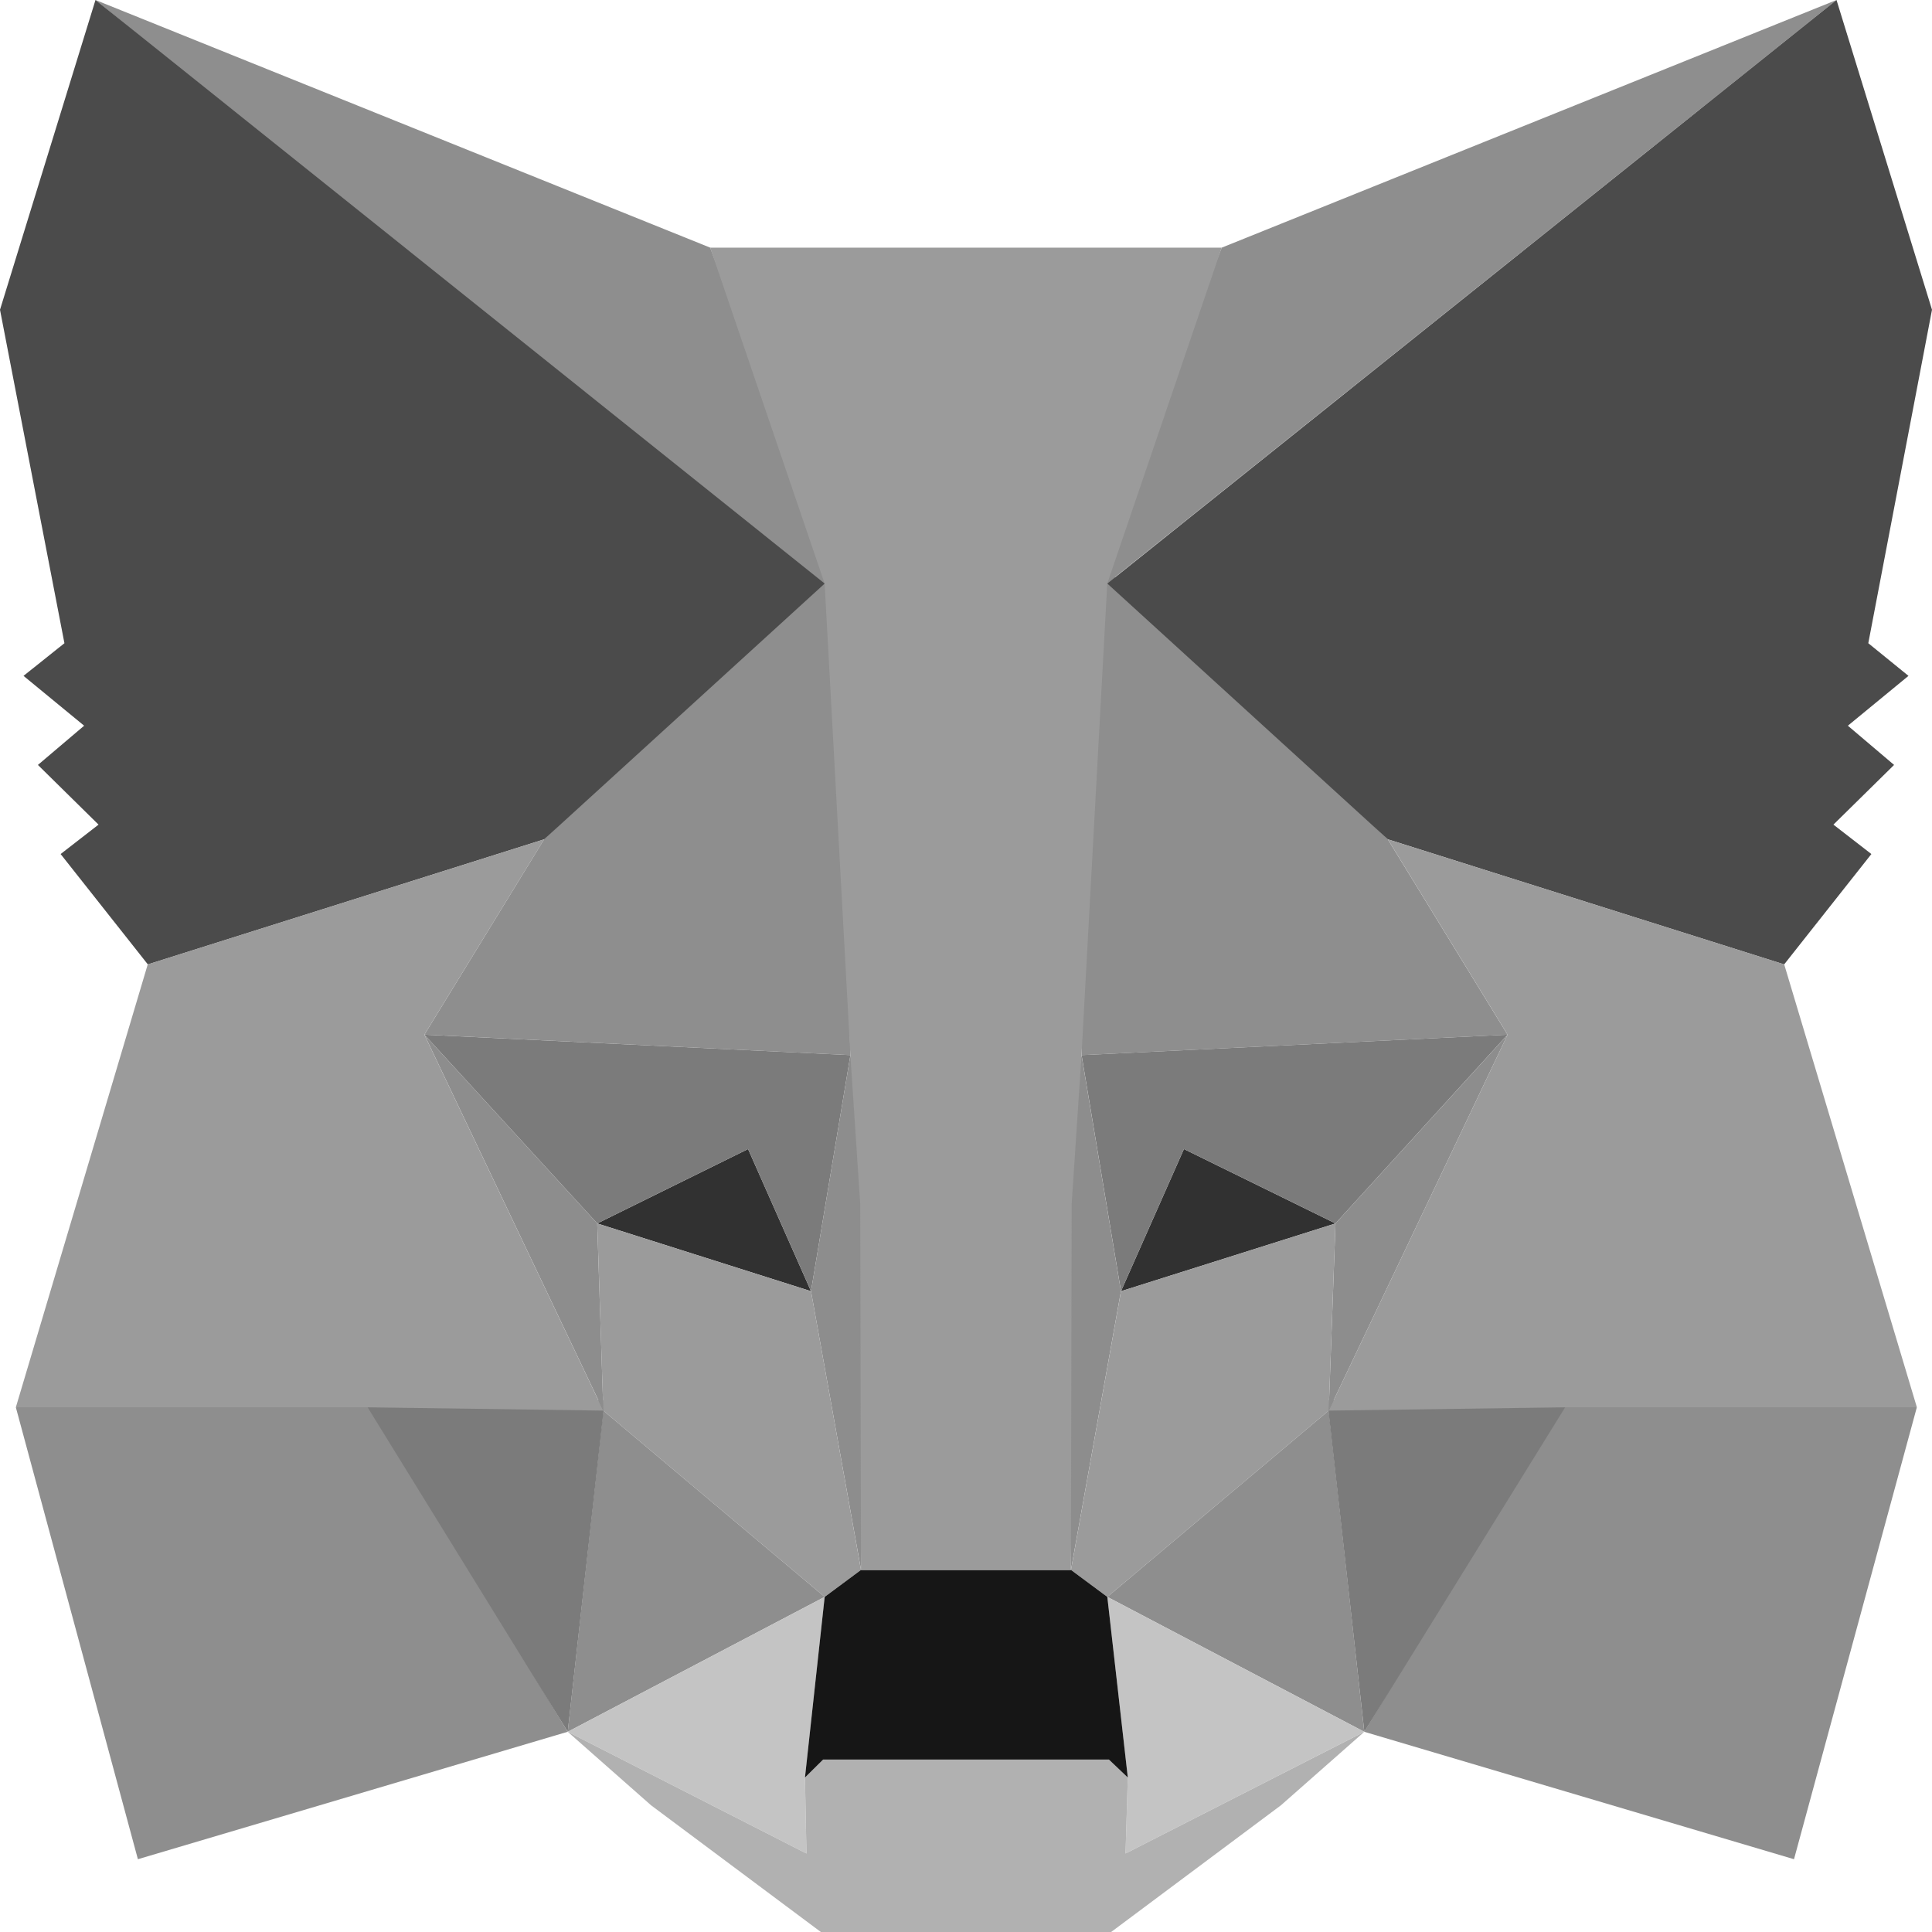
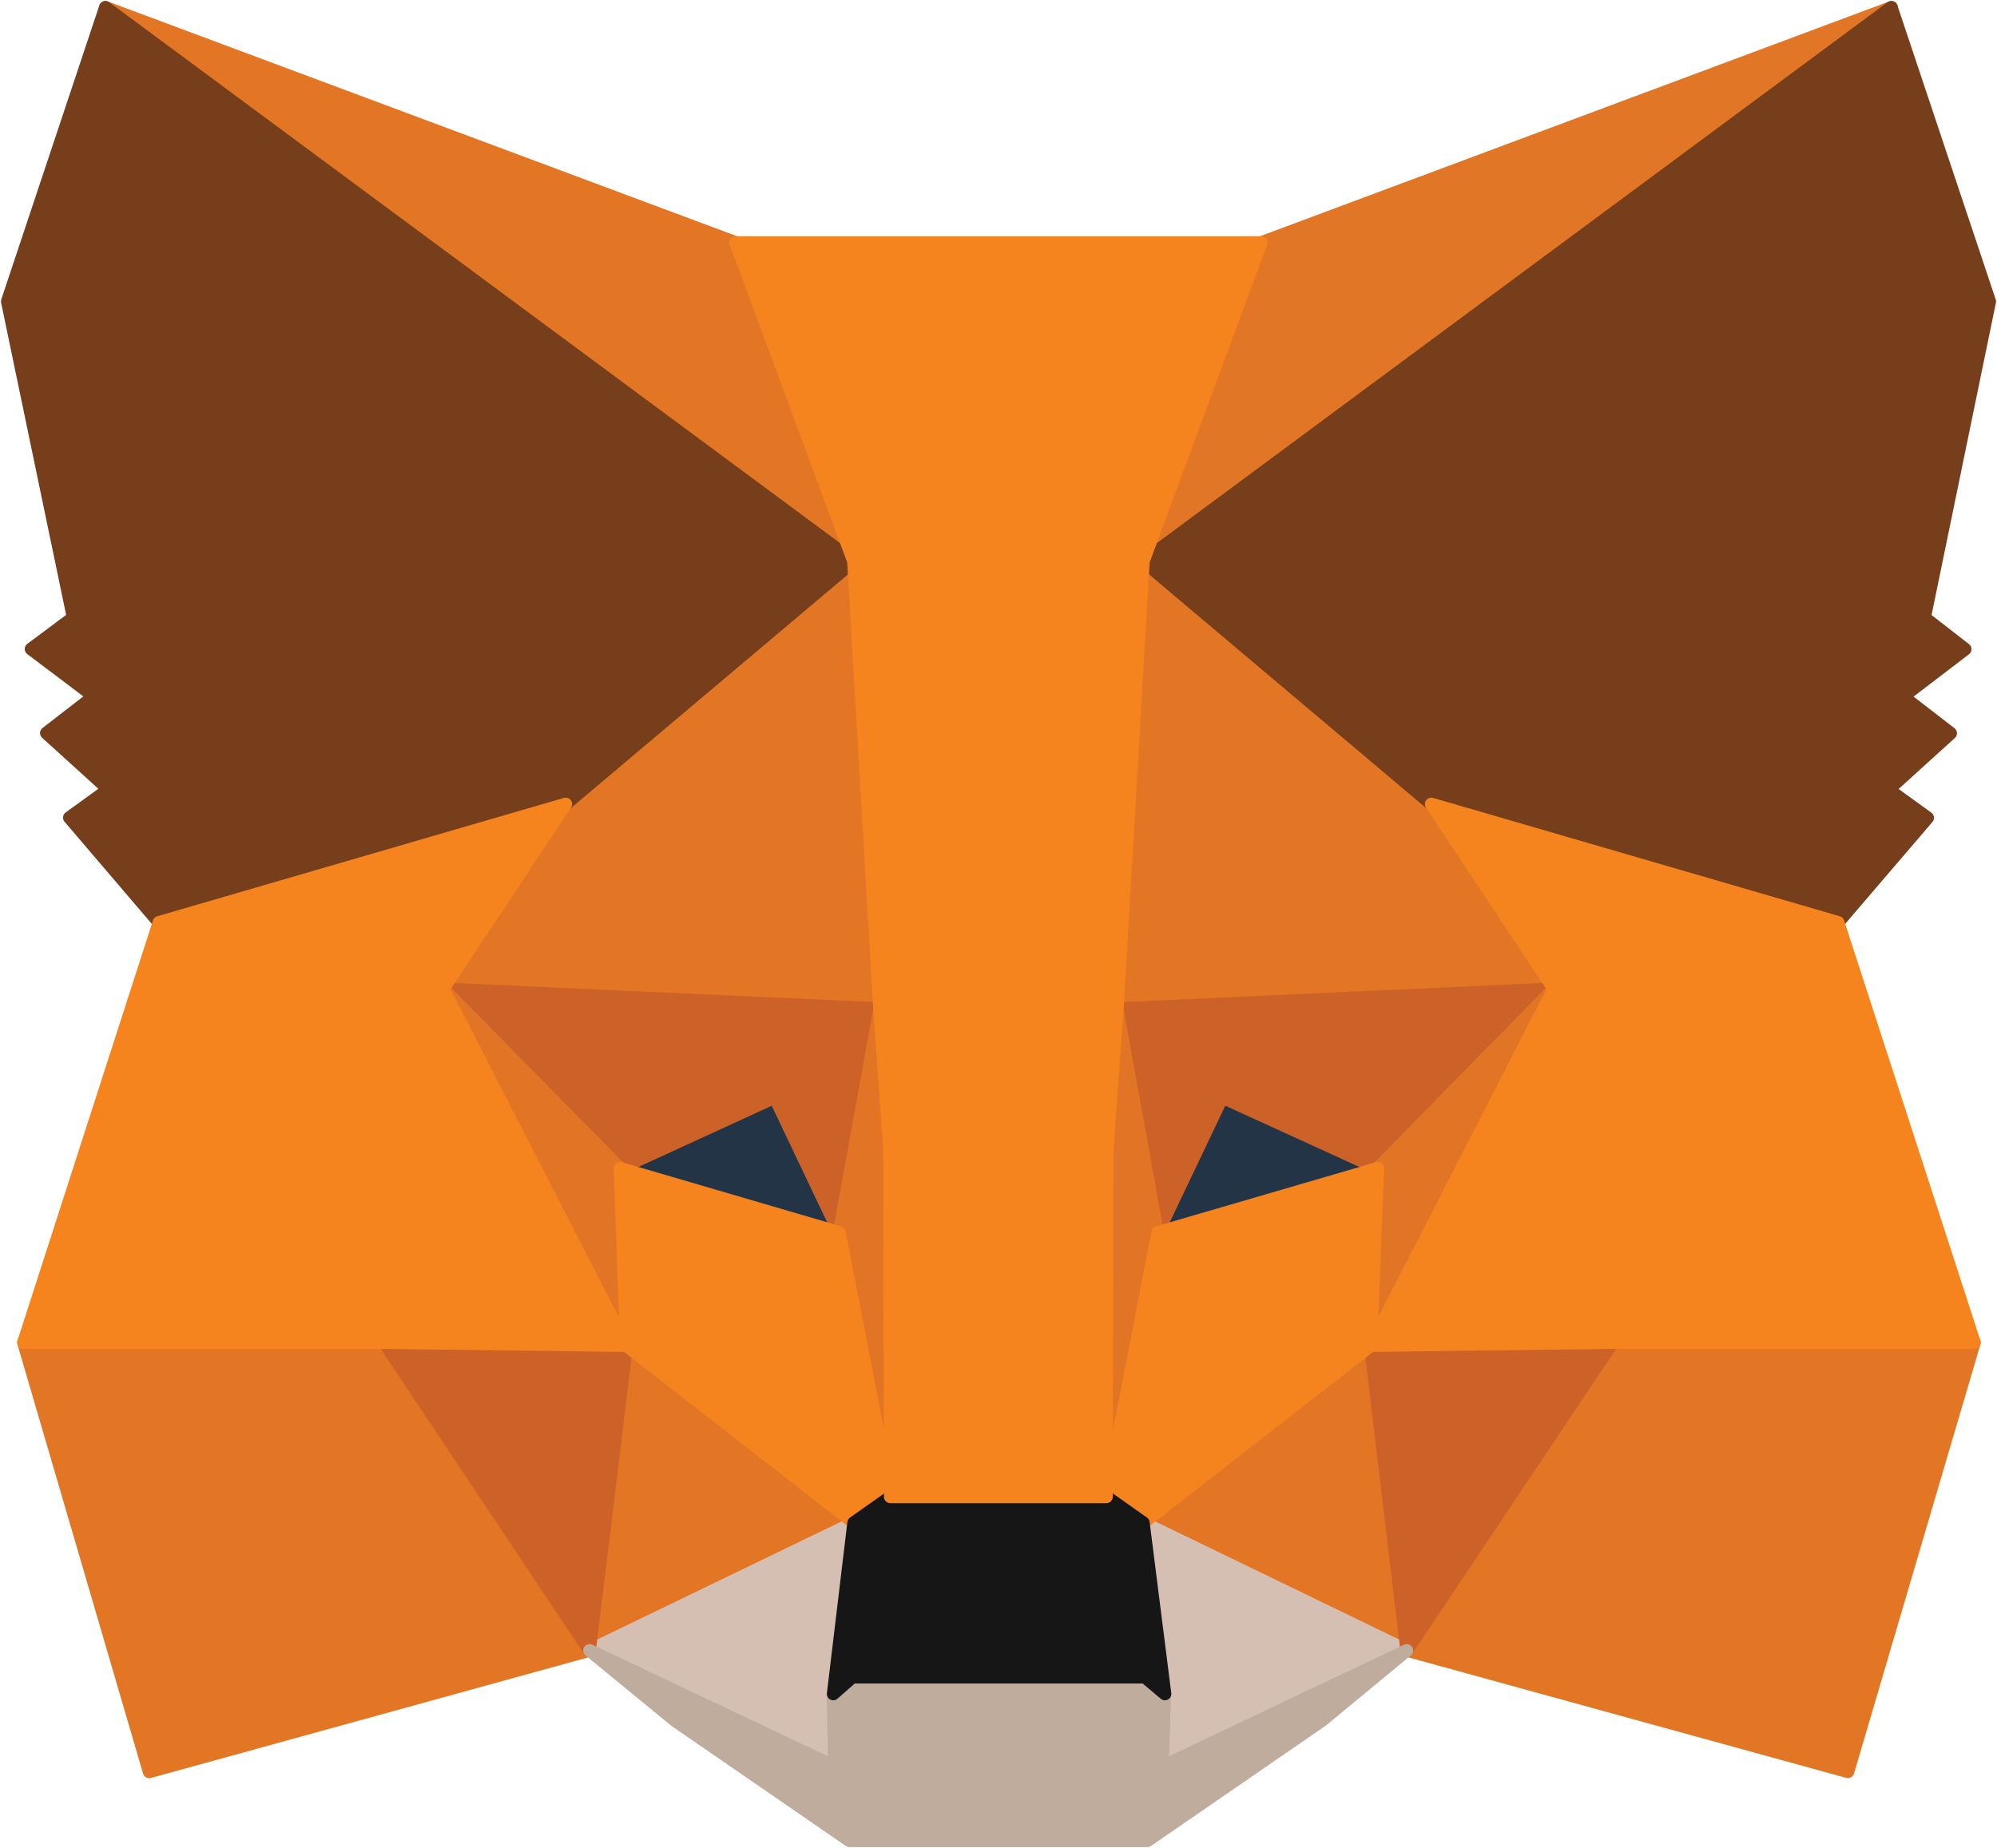
- <svg xmlns="http://www.w3.org/2000/svg" width="40" height="40" viewBox="0 0 40 40" fill="none">
-   <g style="mix-blend-mode:luminosity">
-     <path d="M38.023 0L22.393 12.503L25.295 5.127L38.023 0Z" fill="#E17726" />
-     <path d="M1.977 0L17.465 12.622L14.704 5.127L1.977 0Z" fill="#E27625" />
-     <path d="M32.404 28.985L28.246 35.855L37.143 38.493L39.686 29.137L32.404 28.985Z" fill="#E27625" />
-     <path d="M0.328 29.137L2.855 38.493L11.752 35.855L7.61 28.985L0.328 29.137Z" fill="#E27625" />
-     <path d="M11.266 17.376L8.787 21.421L17.607 21.845L17.309 11.606L11.266 17.376Z" fill="#E27625" />
-     <path d="M28.733 17.377L22.597 11.488L22.393 21.845L31.212 21.422L28.733 17.377Z" fill="#E27625" />
-     <path d="M11.754 35.855L17.074 33.062L12.491 29.205L11.754 35.855Z" fill="#E27625" />
-     <path d="M22.926 33.062L28.246 35.855L27.509 29.205L22.926 33.062Z" fill="#E27625" />
-     <path d="M28.246 35.855L22.926 33.062L23.349 36.801L23.303 38.375L28.246 35.855Z" fill="#D5BFB2" />
-     <path d="M11.754 35.855L16.697 38.375L16.666 36.802L17.074 33.062L11.754 35.855Z" fill="#D5BFB2" />
-     <path d="M16.791 26.733L12.365 25.33L15.488 23.79L16.791 26.733Z" fill="#233447" />
-     <path d="M23.209 26.733L24.512 23.79L27.65 25.33L23.209 26.733Z" fill="#233447" />
-     <path d="M11.754 35.855L12.522 28.985L7.611 29.137L11.754 35.855Z" fill="#CC6228" />
-     <path d="M27.479 28.985L28.247 35.855L32.405 29.137L27.479 28.985Z" fill="#CC6228" />
-     <path d="M31.212 21.422L22.393 21.845L23.209 26.733L24.512 23.79L27.65 25.33L31.212 21.422Z" fill="#CC6228" />
-     <path d="M12.365 25.33L15.488 23.79L16.791 26.733L17.607 21.845L8.787 21.422L12.365 25.33Z" fill="#CC6228" />
-     <path d="M8.787 21.422L12.491 29.205L12.365 25.33L8.787 21.422Z" fill="#E27525" />
-     <path d="M27.65 25.33L27.51 29.205L31.213 21.422L27.65 25.33Z" fill="#E27525" />
-     <path d="M17.607 21.845L16.791 26.733L17.827 32.503L18.046 24.906L17.607 21.845Z" fill="#E27525" />
-     <path d="M22.392 21.845L21.969 24.89L22.173 32.503L23.208 26.733L22.392 21.845Z" fill="#E27525" />
-     <path d="M23.209 26.733L22.174 32.503L22.927 33.062L27.51 29.205L27.65 25.33L23.209 26.733Z" fill="#F5841F" />
-     <path d="M12.365 25.33L12.49 29.205L17.073 33.062L17.826 32.503L16.791 26.733L12.365 25.33Z" fill="#F5841F" />
-     <path d="M23.303 38.375L23.35 36.802L22.959 36.43H17.042L16.666 36.802L16.697 38.375L11.754 35.855L13.48 37.377L16.995 40H23.005L26.52 37.377L28.247 35.855L23.303 38.375Z" fill="#C0AC9D" />
-     <path d="M22.926 33.062L22.173 32.503H17.827L17.074 33.062L16.666 36.802L17.042 36.43H22.959L23.35 36.802L22.926 33.062Z" fill="#161616" />
-     <path d="M38.681 13.317L40 6.413L38.023 0L22.926 12.082L28.733 17.377L36.939 19.967L38.745 17.682L37.959 17.073L39.215 15.837L38.258 15.025L39.513 13.993L38.681 13.317Z" fill="#763E1A" />
-     <path d="M0 6.413L1.334 13.317L0.487 13.993L1.742 15.025L0.785 15.837L2.04 17.073L1.255 17.682L3.061 19.967L11.267 17.377L17.074 12.082L1.977 0L0 6.413Z" fill="#763E1A" />
-     <path d="M36.94 19.966L28.734 17.377L31.213 21.422L27.51 29.205L32.405 29.137H39.687L36.94 19.966Z" fill="#F5841F" />
-     <path d="M11.266 17.377L3.059 19.966L0.328 29.137H7.61L12.49 29.205L8.786 21.422L11.266 17.377Z" fill="#F5841F" />
-     <path d="M22.392 21.845L22.925 12.082L25.294 5.127H14.703L17.073 12.082L17.606 21.845L17.81 24.924L17.826 32.504H22.172L22.188 24.924L22.392 21.845Z" fill="#F5841F" />
+ <svg xmlns="http://www.w3.org/2000/svg" width="39" height="36.096" viewBox="0 0 39 36.096">
+   <defs>
+     <clipPath id="urn58ond5a">
+       <path data-name="Rectangle 172" style="fill:none" d="M0 0h39v36.096H0z" />
+     </clipPath>
+   </defs>
+   <g data-name="Group 170">
+     <path data-name="Path 343" d="m21.761 4.721-2.812 6.594L34.072.124z" transform="translate(2.869 .019)" style="fill:#e17726" />
+     <path data-name="Path 344" d="m34.072.125-15.123 11.19 2.812-6.595z" transform="translate(2.869 .019)" style="stroke-linecap:round;stroke-linejoin:round;stroke-width:.25px;stroke:#e17726;fill:none" />
+     <path data-name="Path 345" d="M16.776 11.419 14.1 4.72 1.787.125z" transform="translate(.271 .019)" style="fill:#e27625" />
+     <path data-name="Path 346" d="m1.788.125 14.988 11.294L14.1 4.72z" transform="translate(.271 .019)" style="stroke:#e27625;stroke-linecap:round;stroke-linejoin:round;stroke-width:.25px;fill:none" />
+     <path data-name="Path 347" d="m23.86 28.805 8.616 2.372 2.468-8.385-7.059-.135z" transform="translate(3.613 3.431)" style="fill:#e27625" />
+     <path data-name="Path 348" d="m27.883 22.658-4.024 6.147 8.616 2.372 2.469-8.385z" transform="translate(3.613 3.431)" style="stroke:#e27625;stroke-linecap:round;stroke-linejoin:round;stroke-width:.25px;fill:none" />
+     <path data-name="Path 349" d="m.4 22.793 2.45 8.385 8.6-2.372-4.007-6.148z" transform="translate(.06 3.431)" style="fill:#e27625" />
+     <g data-name="Group 161">
+       <g data-name="Group 160" style="clip-path:url(#urn58ond5a)">
+         <path data-name="Path 350" d="m.4 22.793 2.454 8.385 8.6-2.372-4.011-6.148z" transform="translate(.06 3.432)" style="stroke:#e27625;stroke-linecap:round;stroke-linejoin:round;stroke-width:.25px;fill:none" />
+       </g>
+     </g>
+     <path data-name="Path 351" d="m9.91 14.321-2.394 3.611 8.526.388-.283-9.176z" transform="translate(1.138 1.385)" style="fill:#e27625" />
+     <path data-name="Path 352" d="m9.91 14.321-2.394 3.611 8.526.388-.283-9.176z" transform="translate(1.138 1.385)" style="stroke:#e27625;stroke-linecap:round;stroke-linejoin:round;stroke-width:.25px;fill:none" />
+     <path data-name="Path 353" d="m25.082 14.335-5.938-5.282-.195 9.281 8.526-.388z" transform="translate(2.869 1.371)" style="fill:#e27625" />
+     <path data-name="Path 354" d="m25.082 14.335-5.938-5.282-.195 9.281 8.526-.388z" transform="translate(2.869 1.371)" style="stroke:#e27625;stroke-linecap:round;stroke-linejoin:round;stroke-width:.25px;fill:none" />
+     <path data-name="Path 355" d="m10 28.78 5.161-2.492-4.442-3.461z" transform="translate(1.514 3.457)" style="fill:#e27625" />
+     <path data-name="Path 356" d="m10 28.78 5.161-2.492-4.442-3.461z" transform="translate(1.514 3.457)" style="stroke:#e27625;stroke-linecap:round;stroke-linejoin:round;stroke-width:.25px;fill:none" />
+     <path data-name="Path 357" d="m19.391 26.288 5.146 2.492-.7-5.953z" transform="translate(2.936 3.457)" style="fill:#e27625" />
+     <path data-name="Path 358" d="m19.391 26.288 5.146 2.492-.7-5.953z" transform="translate(2.936 3.457)" style="stroke:#e27625;stroke-linecap:round;stroke-linejoin:round;stroke-width:.25px;fill:none" />
+     <path data-name="Path 359" d="m24.537 28.325-5.146-2.492.419 3.343-.045 1.417z" transform="translate(2.936 3.912)" style="fill:#d5bfb2" />
+     <path data-name="Path 360" d="m24.537 28.325-5.146-2.492.419 3.343-.045 1.417z" transform="translate(2.936 3.912)" style="stroke:#d5bfb2;stroke-linecap:round;stroke-linejoin:round;stroke-width:.25px;fill:none" />
+     <path data-name="Path 361" d="m10 28.325 4.786 2.268-.03-1.417.4-3.343z" transform="translate(1.514 3.912)" style="fill:#d5bfb2" />
+     <path data-name="Path 362" d="m10 28.325 4.786 2.268-.03-1.417.4-3.343z" transform="translate(1.514 3.912)" style="stroke:#d5bfb2;stroke-linecap:round;stroke-linejoin:round;stroke-width:.25px;fill:none" />
+     <path data-name="Path 363" d="M14.8 21.257 10.518 20l3.021-1.389z" transform="translate(1.593 2.819)" style="fill:#233447" />
+     <path data-name="Path 364" d="M14.8 21.257 10.518 20l3.021-1.389z" transform="translate(1.593 2.819)" style="stroke:#233447;stroke-linecap:round;stroke-linejoin:round;stroke-width:.25px;fill:none" />
+     <path data-name="Path 365" d="m19.638 21.257 1.256-2.641L23.931 20z" transform="translate(2.974 2.819)" style="fill:#233447" />
+     <path data-name="Path 366" d="m19.638 21.257 1.256-2.641L23.931 20z" transform="translate(2.974 2.819)" style="stroke:#233447;stroke-linecap:round;stroke-linejoin:round;stroke-width:.25px;fill:none" />
+     <path data-name="Path 367" d="m10.525 28.805.748-6.147-4.758.135z" transform="translate(.987 3.431)" style="fill:#cc6228" />
+     <path data-name="Path 368" d="m10.525 28.805.748-6.147-4.758.135z" transform="translate(.987 3.431)" style="stroke:#cc6228;stroke-linecap:round;stroke-linejoin:round;stroke-width:.25px;fill:none" />
+     <path data-name="Path 369" d="m23.223 22.658.733 6.147 4.023-6.013z" transform="translate(3.517 3.431)" style="fill:#cc6228" />
+     <path data-name="Path 370" d="m23.223 22.658.733 6.147 4.023-6.013z" transform="translate(3.517 3.431)" style="stroke:#cc6228;stroke-linecap:round;stroke-linejoin:round;stroke-width:.25px;fill:none" />
+     <path data-name="Path 371" d="m27.475 16.776-8.526.388.793 4.372L21 18.894l3.036 1.387z" transform="translate(2.869 2.54)" style="fill:#cc6228" />
+     <path data-name="Path 372" d="m27.475 16.776-8.526.388.793 4.372L21 18.894l3.036 1.387z" transform="translate(2.869 2.54)" style="stroke:#cc6228;stroke-linecap:round;stroke-linejoin:round;stroke-width:.25px;fill:none" />
+     <path data-name="Path 373" d="m10.972 20.282 3.021-1.387 1.256 2.641.793-4.372-8.526-.388z" transform="translate(1.138 2.54)" style="fill:#cc6228" />
+     <path data-name="Path 374" d="m10.972 20.282 3.021-1.387 1.256 2.641.793-4.372-8.526-.388z" transform="translate(1.138 2.54)" style="stroke:#cc6228;stroke-linecap:round;stroke-linejoin:round;stroke-width:.25px;fill:none" />
+     <path data-name="Path 375" d="m7.517 16.776 3.575 6.967-.12-3.461z" transform="translate(1.138 2.54)" style="fill:#e27525" />
+     <path data-name="Path 376" d="m7.517 16.776 3.575 6.967-.12-3.461z" transform="translate(1.138 2.54)" style="stroke:#e27525;stroke-linecap:round;stroke-linejoin:round;stroke-width:.25px;fill:none" />
+     <path data-name="Path 377" d="m23.384 20.282-.135 3.461 3.575-6.967z" transform="translate(3.521 2.54)" style="fill:#e27525" />
+     <path data-name="Path 378" d="m23.384 20.282-.135 3.461 3.575-6.967z" transform="translate(3.521 2.54)" style="stroke:#e27525;stroke-linecap:round;stroke-linejoin:round;stroke-width:.25px;fill:none" />
+     <path data-name="Path 379" d="m15.027 17.113-.793 4.372 1 5.162.225-6.8z" transform="translate(2.155 2.591)" style="fill:#e27525" />
+     <path data-name="Path 380" d="m15.027 17.113-.793 4.372 1 5.162.225-6.8z" transform="translate(2.155 2.591)" style="stroke:#e27525;stroke-linecap:round;stroke-linejoin:round;stroke-width:.25px;fill:none" />
+     <path data-name="Path 381" d="m19 17.113-.419 2.715.21 6.819 1-5.162z" transform="translate(2.814 2.591)" style="fill:#e27525" />
+     <path data-name="Path 382" d="m19 17.113-.419 2.715.21 6.819 1-5.162z" transform="translate(2.814 2.591)" style="stroke:#e27525;stroke-linecap:round;stroke-linejoin:round;stroke-width:.25px;fill:none" />
+     <path data-name="Path 383" d="m19.769 21.074-1 5.162.717.508 4.443-3.461.135-3.462z" transform="translate(2.842 3.001)" style="fill:#f5841f" />
+     <path data-name="Path 384" d="m19.769 21.074-1 5.162.717.508 4.443-3.461.135-3.462z" transform="translate(2.842 3.001)" style="stroke:#f5841f;stroke-linecap:round;stroke-linejoin:round;stroke-width:.25px;fill:none" />
+     <path data-name="Path 385" d="m10.518 19.821.12 3.461 4.442 3.461.718-.507-1-5.162z" transform="translate(1.593 3.001)" style="fill:#f5841f" />
+     <path data-name="Path 386" d="m10.518 19.821.12 3.461 4.442 3.461.718-.507-1-5.162z" transform="translate(1.593 3.001)" style="stroke:#f5841f;stroke-linecap:round;stroke-linejoin:round;stroke-width:.25px;fill:none" />
+     <path data-name="Path 387" d="m21.187 30.265.046-1.417-.39-.328h-5.714l-.374.328.03 1.417L10 28l1.675 1.372 3.4 2.342h5.819L24.3 29.37 25.959 28z" transform="translate(1.514 4.24)" style="fill:#c0ac9d" />
+     <g data-name="Group 163">
+       <g data-name="Group 162" style="clip-path:url(#urn58ond5a)">
+         <path data-name="Path 388" d="m21.187 30.265.045-1.417-.389-.328h-5.714l-.374.328.03 1.417L10 28l1.675 1.374 3.4 2.342h5.818L24.3 29.37 25.959 28z" transform="translate(1.514 4.24)" style="stroke:#c0ac9d;stroke-linecap:round;stroke-linejoin:round;stroke-width:.25px;fill:none" />
+       </g>
+     </g>
+     <path data-name="Path 389" d="m20.187 25.9-.718-.507h-4.218l-.718.507-.4 3.343.373-.328h5.715l.389.328z" transform="translate(2.14 3.845)" style="fill:#161616" />
+     <path data-name="Path 390" d="m20.187 25.9-.718-.507h-4.218l-.718.507-.4 3.343.373-.328h5.715l.389.328z" transform="translate(2.14 3.845)" style="stroke:#161616;stroke-linecap:round;stroke-linejoin:round;stroke-width:.25px;fill:none" />
+     <path data-name="Path 391" d="m19.39 10.942 5.625 4.745L32.959 18l1.749-2.044-.762-.553 1.211-1.1-.927-.716 1.211-.926-.792-.611 1.271-6.182L34.006.125z" transform="translate(2.936 .019)" style="fill:#763e1a" />
+     <g data-name="Group 165">
+       <g data-name="Group 164" style="clip-path:url(#urn58ond5a)">
+         <path data-name="Path 392" d="M34.648 12.046 35.92 5.87 34 .125 19.391 10.942l5.625 4.745L32.958 18l1.75-2.044-.763-.552 1.212-1.1-.928-.716 1.212-.926z" transform="translate(2.936 .019)" style="stroke:#763e1a;stroke-linecap:round;stroke-linejoin:round;stroke-width:.25px;fill:none" />
+       </g>
+     </g>
+     <path data-name="Path 393" d="m.125 5.869 1.286 6.177-.823.611 1.227.926-.928.717L2.1 15.4l-.762.553L3.087 18l7.944-2.312 5.624-4.745L2.04.125z" transform="translate(.019 .019)" style="fill:#763e1a" />
+     <g data-name="Group 167">
+       <g data-name="Group 166" style="clip-path:url(#urn58ond5a)">
+         <path data-name="Path 394" d="m.125 5.869 1.286 6.176-.822.613 1.226.925-.927.717L2.1 15.4l-.763.552L3.086 18l7.944-2.313 5.624-4.744L2.04.125z" transform="translate(.019 .019)" style="stroke:#763e1a;stroke-linecap:round;stroke-linejoin:round;stroke-width:.25px;fill:none" />
+       </g>
+     </g>
+     <path data-name="Path 395" d="m26.824 17.251-3.574 6.967 4.727-.06h7.059l-2.662-8.206-7.943-2.312z" transform="translate(3.521 2.066)" style="fill:#f5841f" />
+     <path data-name="Path 396" d="m32.374 15.952-7.943-2.312 2.393 3.61-3.575 6.968 4.728-.06h7.059z" transform="translate(3.521 2.066)" style="stroke:#f5841f;stroke-linecap:round;stroke-linejoin:round;stroke-width:.25px;fill:none" />
+     <path data-name="Path 397" d="M3.045 15.952.4 24.158h7.044l4.725.059L8.6 17.251l2.393-3.611z" transform="translate(.06 2.066)" style="fill:#f5841f" />
+     <g data-name="Group 169">
+       <g data-name="Group 168" style="clip-path:url(#urn58ond5a)">
+         <path data-name="Path 398" d="m10.988 13.64-7.942 2.312L.4 24.158h7.043l4.727.06-3.576-6.967z" transform="translate(.06 2.066)" style="stroke:#f5841f;stroke-linecap:round;stroke-linejoin:round;stroke-width:.25px;fill:none" />
+       </g>
+     </g>
+     <path data-name="Path 399" d="m19.929 19.081.509-8.743 2.3-6.222H12.479l2.3 6.222.509 8.743.195 2.745.015 6.789h4.218l.015-6.789z" transform="translate(1.89 .623)" style="fill:#f5841f" />
+     <path data-name="Path 400" d="m19.929 19.081.509-8.743 2.3-6.222H12.479l2.3 6.222.509 8.743.195 2.745.015 6.789h4.218l.015-6.789z" transform="translate(1.89 .623)" style="stroke:#f5841f;stroke-linecap:round;stroke-linejoin:round;stroke-width:.25px;fill:none" />
  </g>
</svg>
